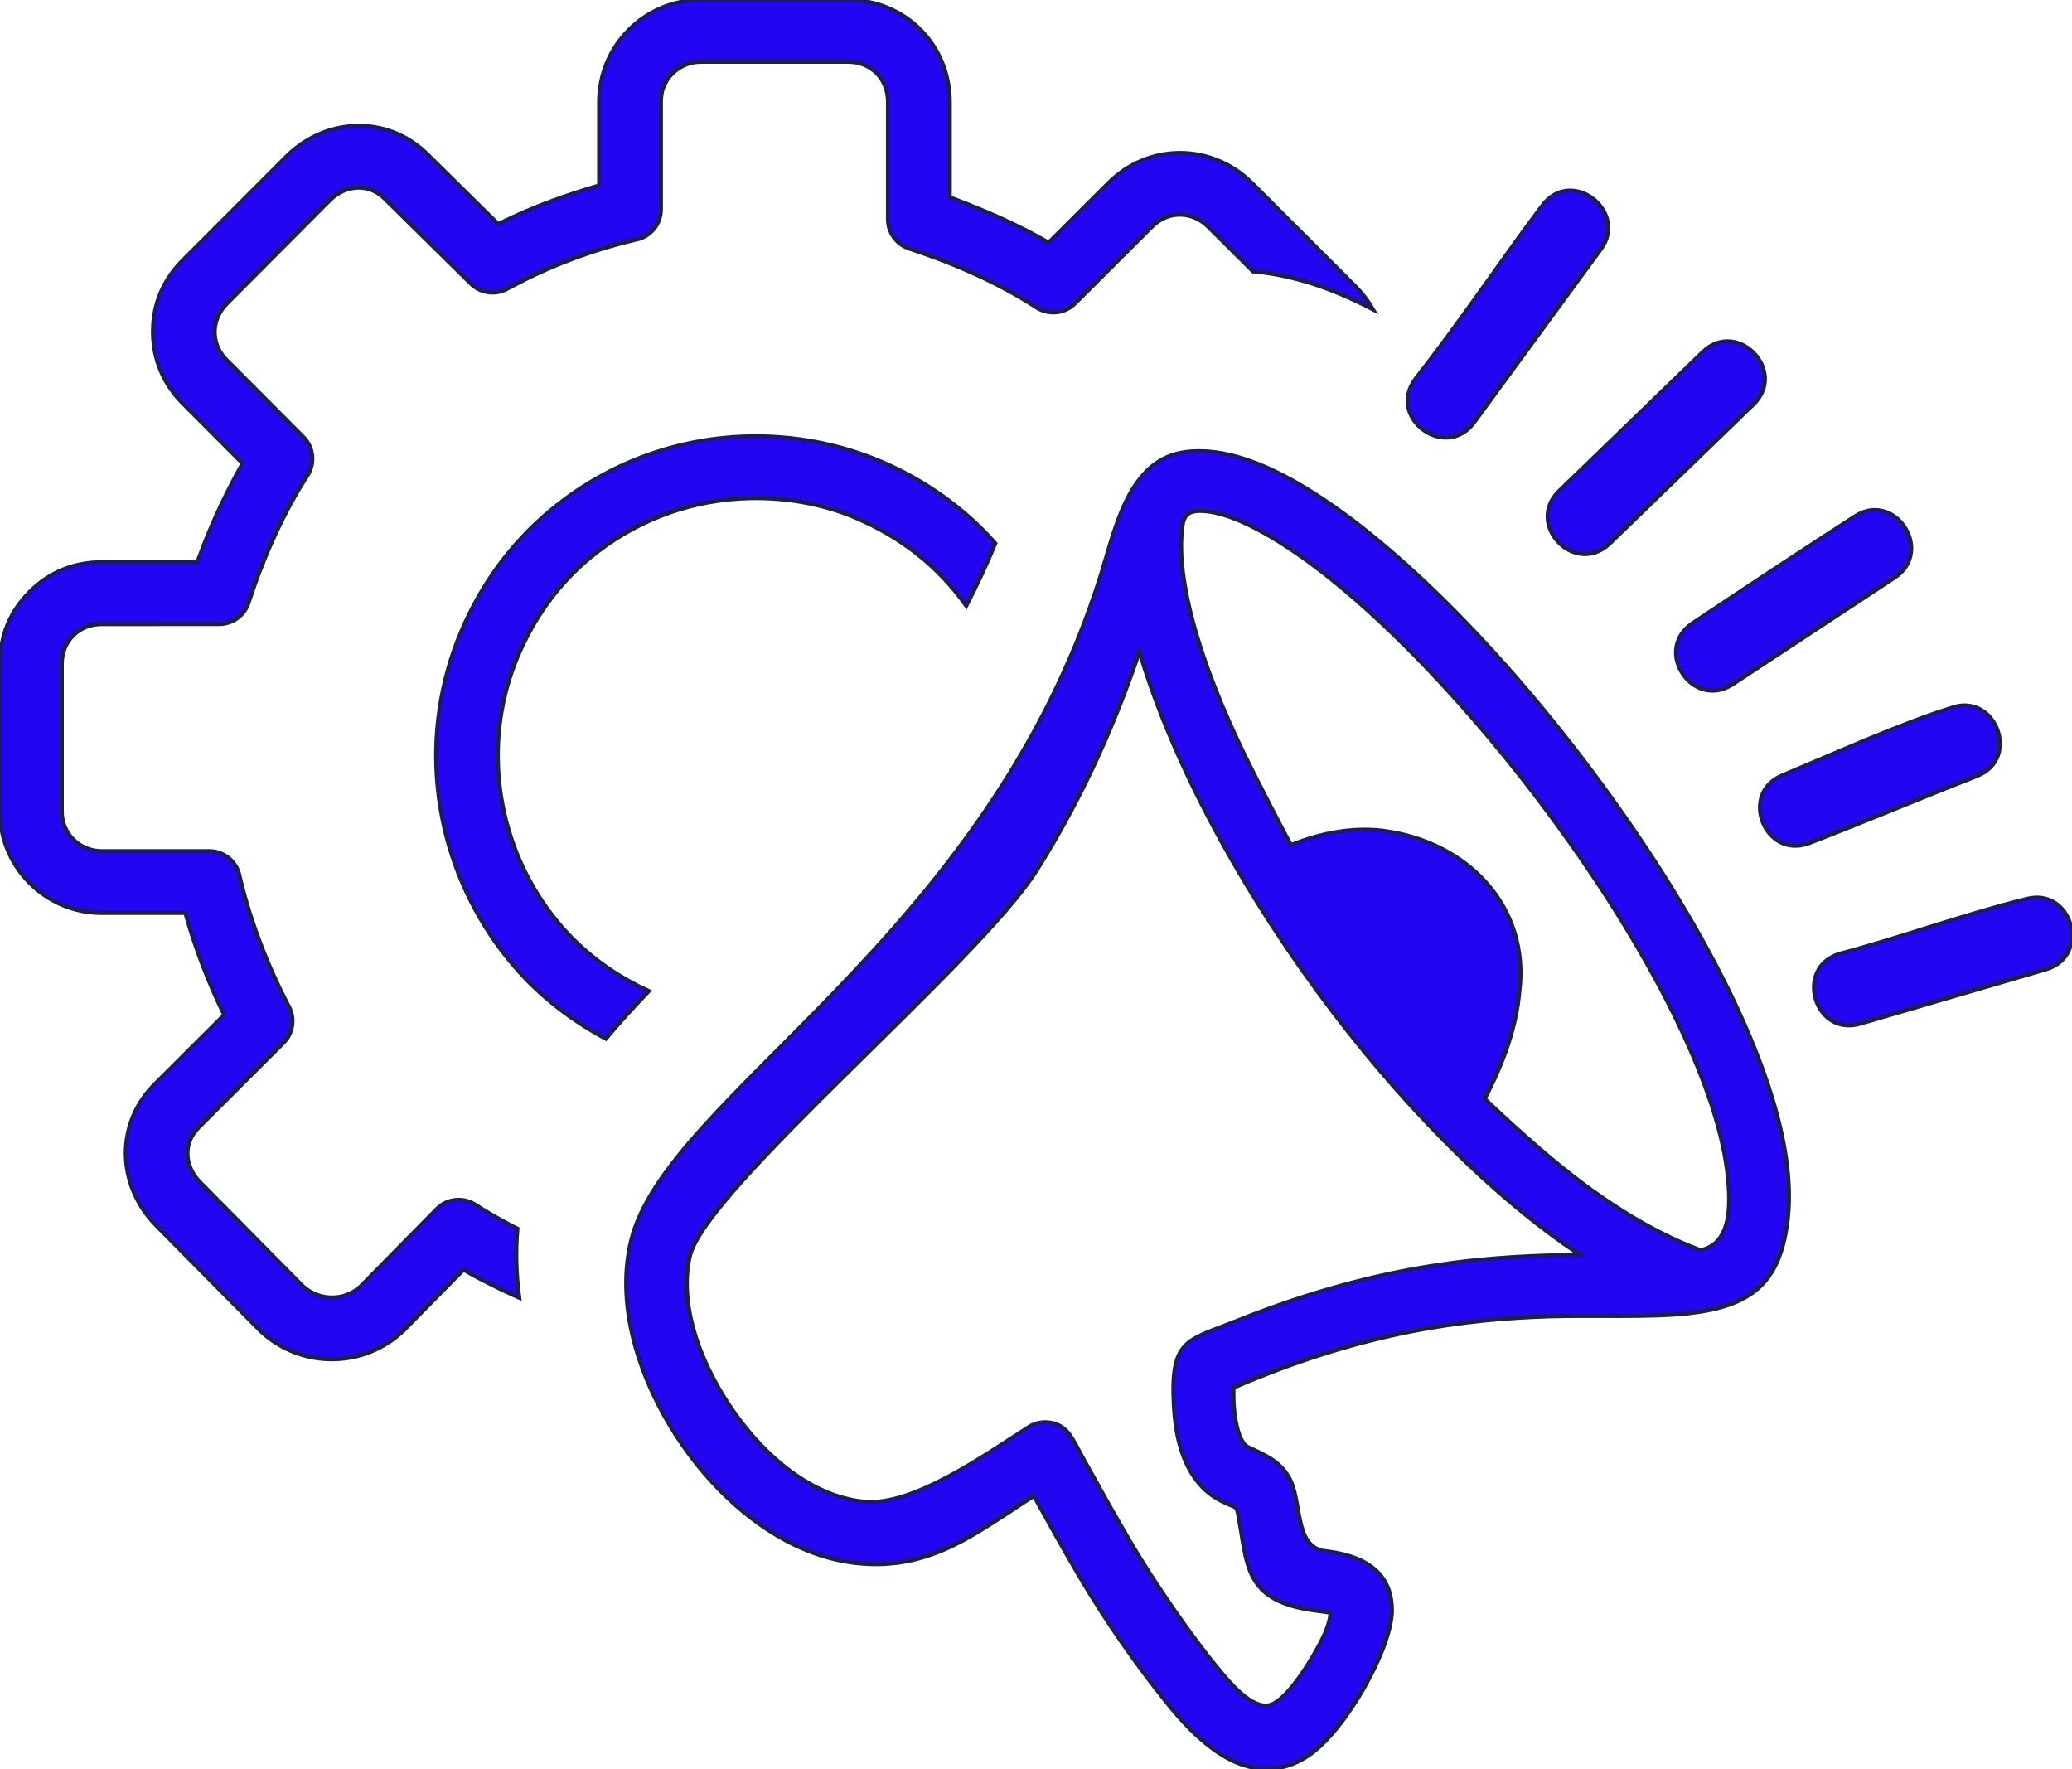
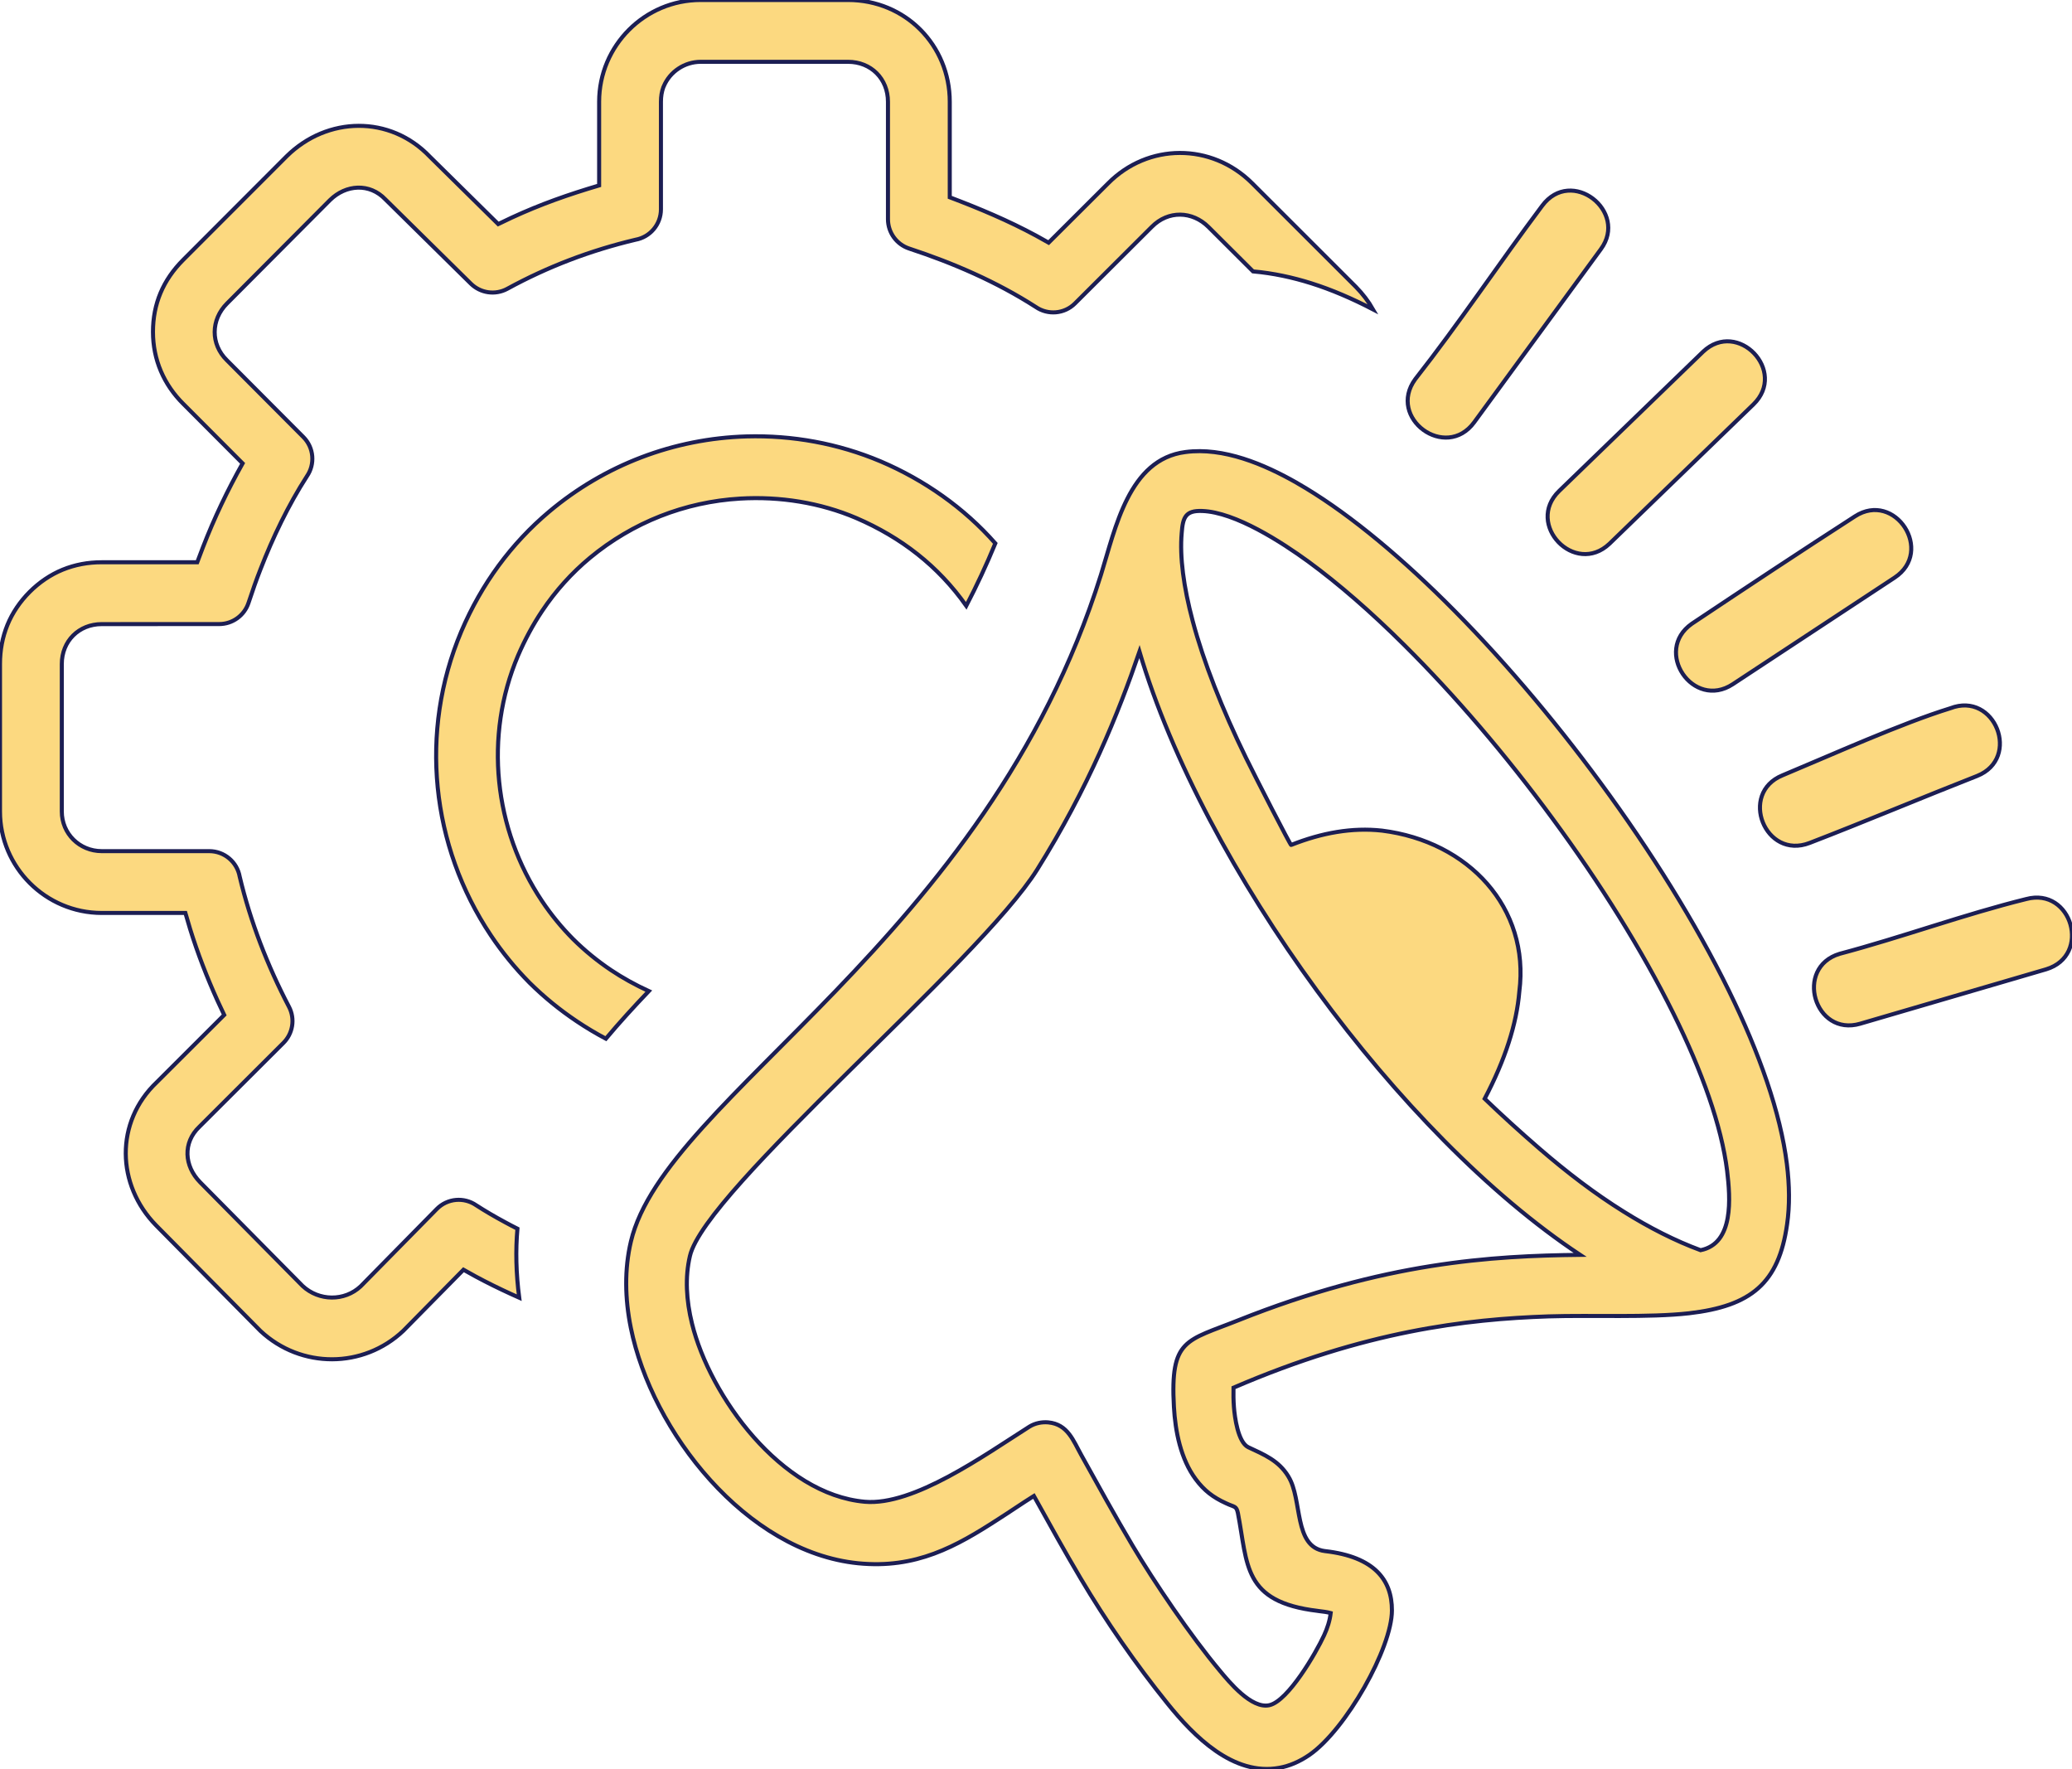
<svg xmlns="http://www.w3.org/2000/svg" shape-rendering="geometricPrecision" text-rendering="geometricPrecision" image-rendering="optimizeQuality" fill-rule="evenodd" clip-rule="evenodd" viewBox="0 0 512 437.03">
-   <path fill="#2405F2" fill-rule="nonzero" stroke="#1c1e53" d="M298.64 56.1c-4.02-4.02-10-4.15-14.02-.06l-18.99 18.93c-2.63 2.62-6.71 2.91-9.67.88-9.7-6.23-20.36-10.84-31.29-14.44a7.64 7.64 0 0 1-5.25-7.25V25.13c0-5.67-4.19-9.86-9.86-9.86h-36.43c-3.93 0-7.59 2.41-9.11 6.05l-.11.25c-.39 1.05-.59 2.24-.59 3.56v26.58c0 3.76-2.71 6.88-6.29 7.52-11.11 2.64-21.61 6.62-31.68 12.12a7.634 7.634 0 0 1-8.98-1.25L95.23 49.26c-3.91-4.11-9.76-3.69-13.69.17L56.1 74.97c-4.04 4.04-4.08 10.06-.06 14.01l18.93 19c2.62 2.63 2.91 6.71.88 9.67-4.61 7.16-8.41 15.07-11.49 23.01-.98 2.5-1.96 5.27-2.95 8.28a7.632 7.632 0 0 1-7.25 5.24l-29.02.01c-5.66 0-9.87 4.2-9.87 9.86v36.43c0 5.48 4.38 9.8 9.87 9.8h26.57c3.76 0 6.89 2.72 7.52 6.3 2.64 11.12 6.88 22.03 12.18 32.16 1.58 3.02.92 6.63-1.37 8.91l-20.78 20.73c-4.12 3.92-3.76 9.68.18 13.69l25.35 25.65c4.04 3.74 10.33 3.83 14.34.07l18.79-19.09c2.63-2.68 6.76-3 9.75-.93 2.23 1.44 4.61 2.83 7.12 4.18 1.03.56 2.05 1.1 3.07 1.61-.47 5.34-.35 10.99.44 17.04l-2.05-.92c-3.08-1.41-5.99-2.85-8.68-4.3l-3.04-1.69-14.87 15.09c-9.86 9.34-25.26 9.41-35.28.06l-25.8-26.09c-9.81-9.99-10.26-25.5.18-35.4l16.64-16.6-1.67-3.56c-2.58-5.71-4.91-11.71-6.76-17.7l-1.16-3.94H25.14C11.28 225.55 0 214.24 0 200.48v-36.43c0-3.43.61-6.64 1.83-9.64 2.45-6.01 7.65-11.22 13.67-13.67 3-1.22 6.21-1.83 9.64-1.83h23.6l1.42-3.74c2.8-7.23 6.01-13.93 9.79-20.69L45.34 99.83c-4.87-4.8-7.54-11-7.54-17.84 0-6.88 2.47-12.8 7.5-17.82l25.56-25.59c10.02-9.86 25.54-10.16 35.36.13l16.89 16.65 3.33-1.59c7.21-3.33 13.99-5.7 21.61-7.96V25.13C148.05 11.3 159.3 0 173.13 0h36.43c14.14 0 25.13 11.16 25.13 25.13v23.61c7.36 2.79 14.41 5.74 21.35 9.49l3.08 1.72 14.66-14.61c9.87-10.02 25.59-10.11 35.66-.04l25.59 25.56c1.7 1.73 3.12 3.59 4.26 5.58-5.18-2.69-10.27-4.88-15.25-6.45-4.6-1.45-9.42-2.5-14.41-2.94L298.64 56.1zM170.48 310.32c-1.23 5.24-.9 10.97.52 16.7 4.41 17.92 22.02 42.18 42.72 44 12.04 1.04 29.43-11.43 40.67-18.57 1.43-.87 3.08-1.18 4.64-1.04 4.83.45 6.18 4.53 8.19 8.12 4.14 7.46 8.26 14.95 12.63 22.31 5.4 9.09 14.39 22.34 21.56 30.9 2.21 2.65 7.84 9.59 12.29 8.53 4.61-1.07 11.47-12.86 13.48-17.24.82-1.78 1.42-3.61 1.64-5.52-.87-.24-2-.38-3.12-.51l-.09-.02c-18.58-2.21-17.25-11.47-19.72-24.18-.4-1.84-.84-1.4-2.98-2.43-3.16-1.44-5.37-3.13-7.45-5.93-3.71-4.99-5.04-11.8-5.38-17.87-.94-16.87 3.01-16.23 15.95-21.4C324.02 319 339.7 315 353.6 312.79c13.9-2.21 25.99-2.65 36.85-2.77-22.47-14.88-45.56-38.69-65-65.24-19.92-27.2-36.07-57.35-43.88-83.78-5.22 15.24-12.68 33.73-25.3 53.87-14.36 22.91-81.95 78.97-85.79 95.44v.01zm193.79-205.98c-7.05 9.61-21.59-1.07-14.56-10.66 10.77-13.7 20.85-28.81 31.36-42.83 7.22-9.73 21.37 1.4 14.51 10.71l-31.31 42.78zm95.47 148.55-.06.02c-11.31 3.32-16.4-13.87-5.09-17.27 15.28-4.05 30.84-9.76 46.08-13.52 11.32-3.05 16.2 13.95 4.94 17.35l-45.87 13.42zm-12.59-44.63c-11 4.24-17.55-12.27-6.71-16.7 12.04-5.02 29.54-12.9 41.5-16.58 11.04-4.27 17.55 12.35 6.62 16.72-13.83 5.42-27.57 11.23-41.41 16.56zm-18.96-39.23c-9.82 6.46-19.76-8.22-10.12-14.94 13.33-8.89 26.83-17.84 40.29-26.52 9.9-6.42 19.7 8.62 9.8 15.14l-39.97 26.32zm-30.48-34.7c-8.55 8.09-20.93-4.8-12.44-13.03l35.57-34.41c8.55-8.09 20.92 4.81 12.43 13.03l-35.56 34.41zm-78.66 74.42c7.59-3.01 15.08-4.35 22.45-3.54 21.39 2.67 36.58 19.07 33.93 39.78-.67 8.02-3.5 16.82-8.56 26.46 4.22 4.06 8.7 8.13 13.5 12.29 6.89 5.96 13.87 11.26 20.86 15.61 6.33 3.96 12.7 7.2 18.99 9.52 8.29-1.66 7.35-12.94 6.56-19.61-1.39-11.13-6.18-24.52-13.24-38.8-7.76-15.69-18.21-32.37-29.92-48.26-11.48-15.63-24.15-30.46-36.64-42.86-8.12-8.08-16.18-15.1-23.72-20.62-6.45-4.69-17.99-12.21-26.22-12.48-4.08-.15-4.76 1.55-5.04 5.48-.51 5.87.47 13.28 2.72 21.71 2.69 10.1 7.22 21.64 13.16 33.78 2.36 4.83 11.17 21.99 11.17 21.54zm63.6 116.47c-20.35.69-45.23 3.57-77.85 17.62-.04 1.55-.01 3.18.11 4.8.19 2.43.98 8.61 3.51 9.89 3.94 1.84 7.54 3.3 9.92 7.2l.03.06c3.54 5.71 1.2 17.41 9.03 18.42h.02c12.23 1.4 16.56 7.17 16.53 14.66-.01 9.29-11.35 29.42-20.36 35.67-2.48 1.71-4.98 2.76-7.47 3.21-11.38 2.08-21.13-7.82-27.62-15.88-7.74-9.57-15.28-20.47-21.46-30.9-3.73-6.28-7.62-13.27-11.56-20.38l-.1.06c-2.94 1.84-5.76 3.8-8.67 5.65-10.47 6.78-20.34 12.35-34.71 10.91-27.62-2.8-50.94-32.56-56.12-58.16-1.46-7.21-1.6-14.48.02-21.33 8.49-35.93 87.76-74.3 116.13-164.66l.04-.13c3.57-11.43 6.85-28.47 20.86-30.25 9.41-1.25 19.47 3.03 27.48 7.59l.14.09c11.26 6.44 23.86 16.68 36.53 29.21 13.17 13.02 26.47 28.57 38.49 44.94 12.36 16.8 23.43 34.49 31.63 51.24 7.58 15.47 12.76 30.21 14.34 42.78.66 5.33.72 10.35.06 14.92-2.05 14.58-8.88 20.23-24.22 22-9.95 1.12-24.19.43-34.73.77zM217.59 113.98l.05.02c10.74 4.58 20.58 11.46 28.31 20.24-2.2 5.34-4.61 10.48-7.18 15.43-6.96-9.86-16.1-16.9-27.15-21.67-8.93-3.82-18.92-5.4-28.74-4.82-13.68.81-26.56 5.89-37.11 14.64-4.48 3.72-8.44 8.09-11.83 13.16-2.23 3.34-4.22 7.01-5.94 11.01-8.43 19.87-5.97 42.85 5.94 60.64 2.26 3.37 4.82 6.5 7.67 9.37 2.87 2.85 6 5.41 9.37 7.67 2.87 1.92 5.99 3.65 9.34 5.19-3.75 3.93-7.31 7.83-10.61 11.76a82.006 82.006 0 0 1-7.2-4.31c-4.2-2.81-8.09-5.99-11.66-9.52l-.03-.03a79.171 79.171 0 0 1-9.52-11.66c-14.82-22.16-17.78-50.29-7.32-75.08l.02-.05c5.02-11.78 12.36-21.71 21.69-29.56 13.73-11.55 30.83-18.07 48.78-18.59 11.28-.32 22.62 1.73 33.12 6.16z" />
+   <path fill="#fcd980" fill-rule="nonzero" stroke="#1c1e53" d="M298.64 56.1c-4.02-4.02-10-4.15-14.02-.06l-18.99 18.93c-2.63 2.62-6.71 2.91-9.67.88-9.7-6.23-20.36-10.84-31.29-14.44a7.64 7.64 0 0 1-5.25-7.25V25.13c0-5.67-4.19-9.86-9.86-9.86h-36.43c-3.93 0-7.59 2.41-9.11 6.05l-.11.25c-.39 1.05-.59 2.24-.59 3.56v26.58c0 3.76-2.71 6.88-6.29 7.52-11.11 2.64-21.61 6.62-31.68 12.12a7.634 7.634 0 0 1-8.98-1.25L95.23 49.26c-3.91-4.11-9.76-3.69-13.69.17L56.1 74.97c-4.04 4.04-4.08 10.06-.06 14.01l18.93 19c2.62 2.63 2.91 6.71.88 9.67-4.61 7.16-8.41 15.07-11.49 23.01-.98 2.5-1.96 5.27-2.95 8.28a7.632 7.632 0 0 1-7.25 5.24l-29.02.01c-5.66 0-9.87 4.2-9.87 9.86v36.43c0 5.48 4.38 9.8 9.87 9.8h26.57c3.76 0 6.89 2.72 7.52 6.3 2.64 11.12 6.88 22.03 12.18 32.16 1.58 3.02.92 6.63-1.37 8.91l-20.78 20.73c-4.12 3.92-3.76 9.68.18 13.69l25.35 25.65c4.04 3.74 10.33 3.83 14.34.07l18.79-19.09c2.63-2.68 6.76-3 9.75-.93 2.23 1.44 4.61 2.83 7.12 4.18 1.03.56 2.05 1.1 3.07 1.61-.47 5.34-.35 10.99.44 17.04l-2.05-.92c-3.08-1.41-5.99-2.85-8.68-4.3l-3.04-1.69-14.87 15.09c-9.86 9.34-25.26 9.41-35.28.06l-25.8-26.09c-9.81-9.99-10.26-25.5.18-35.4l16.64-16.6-1.67-3.56c-2.58-5.71-4.91-11.71-6.76-17.7l-1.16-3.94H25.14C11.28 225.55 0 214.24 0 200.48v-36.43c0-3.43.61-6.64 1.83-9.64 2.45-6.01 7.65-11.22 13.67-13.67 3-1.22 6.21-1.83 9.64-1.83h23.6l1.42-3.74c2.8-7.23 6.01-13.93 9.79-20.69L45.34 99.83c-4.87-4.8-7.54-11-7.54-17.84 0-6.88 2.47-12.8 7.5-17.82l25.56-25.59c10.02-9.86 25.54-10.16 35.36.13l16.89 16.65 3.33-1.59c7.21-3.33 13.99-5.7 21.61-7.96V25.13C148.05 11.3 159.3 0 173.13 0h36.43c14.14 0 25.13 11.16 25.13 25.13v23.61c7.36 2.79 14.41 5.74 21.35 9.49l3.08 1.72 14.66-14.61c9.87-10.02 25.59-10.11 35.66-.04l25.59 25.56c1.7 1.73 3.12 3.59 4.26 5.58-5.18-2.69-10.27-4.88-15.25-6.45-4.6-1.45-9.42-2.5-14.41-2.94L298.64 56.1zM170.48 310.32c-1.23 5.24-.9 10.97.52 16.7 4.41 17.92 22.02 42.18 42.72 44 12.04 1.04 29.43-11.43 40.67-18.57 1.43-.87 3.08-1.18 4.64-1.04 4.83.45 6.18 4.53 8.19 8.12 4.14 7.46 8.26 14.95 12.63 22.31 5.4 9.09 14.39 22.34 21.56 30.9 2.21 2.65 7.84 9.59 12.29 8.53 4.61-1.07 11.47-12.86 13.48-17.24.82-1.78 1.42-3.61 1.64-5.52-.87-.24-2-.38-3.12-.51l-.09-.02c-18.58-2.21-17.25-11.47-19.72-24.18-.4-1.84-.84-1.4-2.98-2.43-3.16-1.44-5.37-3.13-7.45-5.93-3.71-4.99-5.04-11.8-5.38-17.87-.94-16.87 3.01-16.23 15.95-21.4C324.02 319 339.7 315 353.6 312.79c13.9-2.21 25.99-2.65 36.85-2.77-22.47-14.88-45.56-38.69-65-65.24-19.92-27.2-36.07-57.35-43.88-83.78-5.22 15.24-12.68 33.73-25.3 53.87-14.36 22.91-81.95 78.97-85.79 95.44v.01zm193.79-205.98c-7.05 9.61-21.59-1.07-14.56-10.66 10.77-13.7 20.85-28.81 31.36-42.83 7.22-9.73 21.37 1.4 14.51 10.71l-31.31 42.78zm95.47 148.55-.06.02c-11.31 3.32-16.4-13.87-5.09-17.27 15.28-4.05 30.84-9.76 46.08-13.52 11.32-3.05 16.2 13.95 4.94 17.35l-45.87 13.42zm-12.59-44.63c-11 4.24-17.55-12.27-6.71-16.7 12.04-5.02 29.54-12.9 41.5-16.58 11.04-4.27 17.55 12.35 6.62 16.72-13.83 5.42-27.57 11.23-41.41 16.56zm-18.96-39.23c-9.82 6.46-19.76-8.22-10.12-14.94 13.33-8.89 26.83-17.84 40.29-26.52 9.9-6.42 19.7 8.62 9.8 15.14l-39.97 26.32zm-30.48-34.7c-8.55 8.09-20.93-4.8-12.44-13.03l35.57-34.41c8.55-8.09 20.92 4.81 12.43 13.03l-35.56 34.41zm-78.66 74.42c7.59-3.01 15.08-4.35 22.45-3.54 21.39 2.67 36.58 19.07 33.93 39.78-.67 8.02-3.5 16.82-8.56 26.46 4.22 4.06 8.7 8.13 13.5 12.29 6.89 5.96 13.87 11.26 20.86 15.61 6.33 3.96 12.7 7.2 18.99 9.52 8.29-1.66 7.35-12.94 6.56-19.61-1.39-11.13-6.18-24.52-13.24-38.8-7.76-15.69-18.21-32.37-29.92-48.26-11.48-15.63-24.15-30.46-36.64-42.86-8.12-8.08-16.18-15.1-23.72-20.62-6.45-4.69-17.99-12.21-26.22-12.48-4.08-.15-4.76 1.55-5.04 5.48-.51 5.87.47 13.28 2.72 21.71 2.69 10.1 7.22 21.64 13.16 33.78 2.36 4.83 11.17 21.99 11.17 21.54zm63.6 116.47c-20.35.69-45.23 3.57-77.85 17.62-.04 1.55-.01 3.18.11 4.8.19 2.43.98 8.61 3.51 9.89 3.94 1.84 7.54 3.3 9.92 7.2l.03.06c3.54 5.71 1.2 17.41 9.03 18.42h.02c12.23 1.4 16.56 7.17 16.53 14.66-.01 9.29-11.35 29.42-20.36 35.67-2.48 1.71-4.98 2.76-7.47 3.21-11.38 2.08-21.13-7.82-27.62-15.88-7.74-9.57-15.28-20.47-21.46-30.9-3.73-6.28-7.62-13.27-11.56-20.38l-.1.06c-2.94 1.84-5.76 3.8-8.67 5.65-10.47 6.78-20.34 12.35-34.71 10.91-27.62-2.8-50.94-32.56-56.12-58.16-1.46-7.21-1.6-14.48.02-21.33 8.49-35.93 87.76-74.3 116.13-164.66l.04-.13c3.57-11.43 6.85-28.47 20.86-30.25 9.41-1.25 19.47 3.03 27.48 7.59l.14.09c11.26 6.44 23.86 16.68 36.53 29.21 13.17 13.02 26.47 28.57 38.49 44.94 12.36 16.8 23.43 34.49 31.63 51.24 7.58 15.47 12.76 30.21 14.34 42.78.66 5.33.72 10.35.06 14.92-2.05 14.58-8.88 20.23-24.22 22-9.95 1.12-24.19.43-34.73.77zM217.59 113.98l.05.02c10.74 4.58 20.58 11.46 28.31 20.24-2.2 5.34-4.61 10.48-7.18 15.43-6.96-9.86-16.1-16.9-27.15-21.67-8.93-3.82-18.92-5.4-28.74-4.82-13.68.81-26.56 5.89-37.11 14.64-4.48 3.72-8.44 8.09-11.83 13.16-2.23 3.34-4.22 7.01-5.94 11.01-8.43 19.87-5.97 42.85 5.94 60.64 2.26 3.37 4.82 6.5 7.67 9.37 2.87 2.85 6 5.41 9.37 7.67 2.87 1.92 5.99 3.65 9.34 5.19-3.75 3.93-7.31 7.83-10.61 11.76a82.006 82.006 0 0 1-7.2-4.31c-4.2-2.81-8.09-5.99-11.66-9.52l-.03-.03a79.171 79.171 0 0 1-9.52-11.66c-14.82-22.16-17.78-50.29-7.32-75.08l.02-.05c5.02-11.78 12.36-21.71 21.69-29.56 13.73-11.55 30.83-18.07 48.78-18.59 11.28-.32 22.62 1.73 33.12 6.16z" />
</svg>
